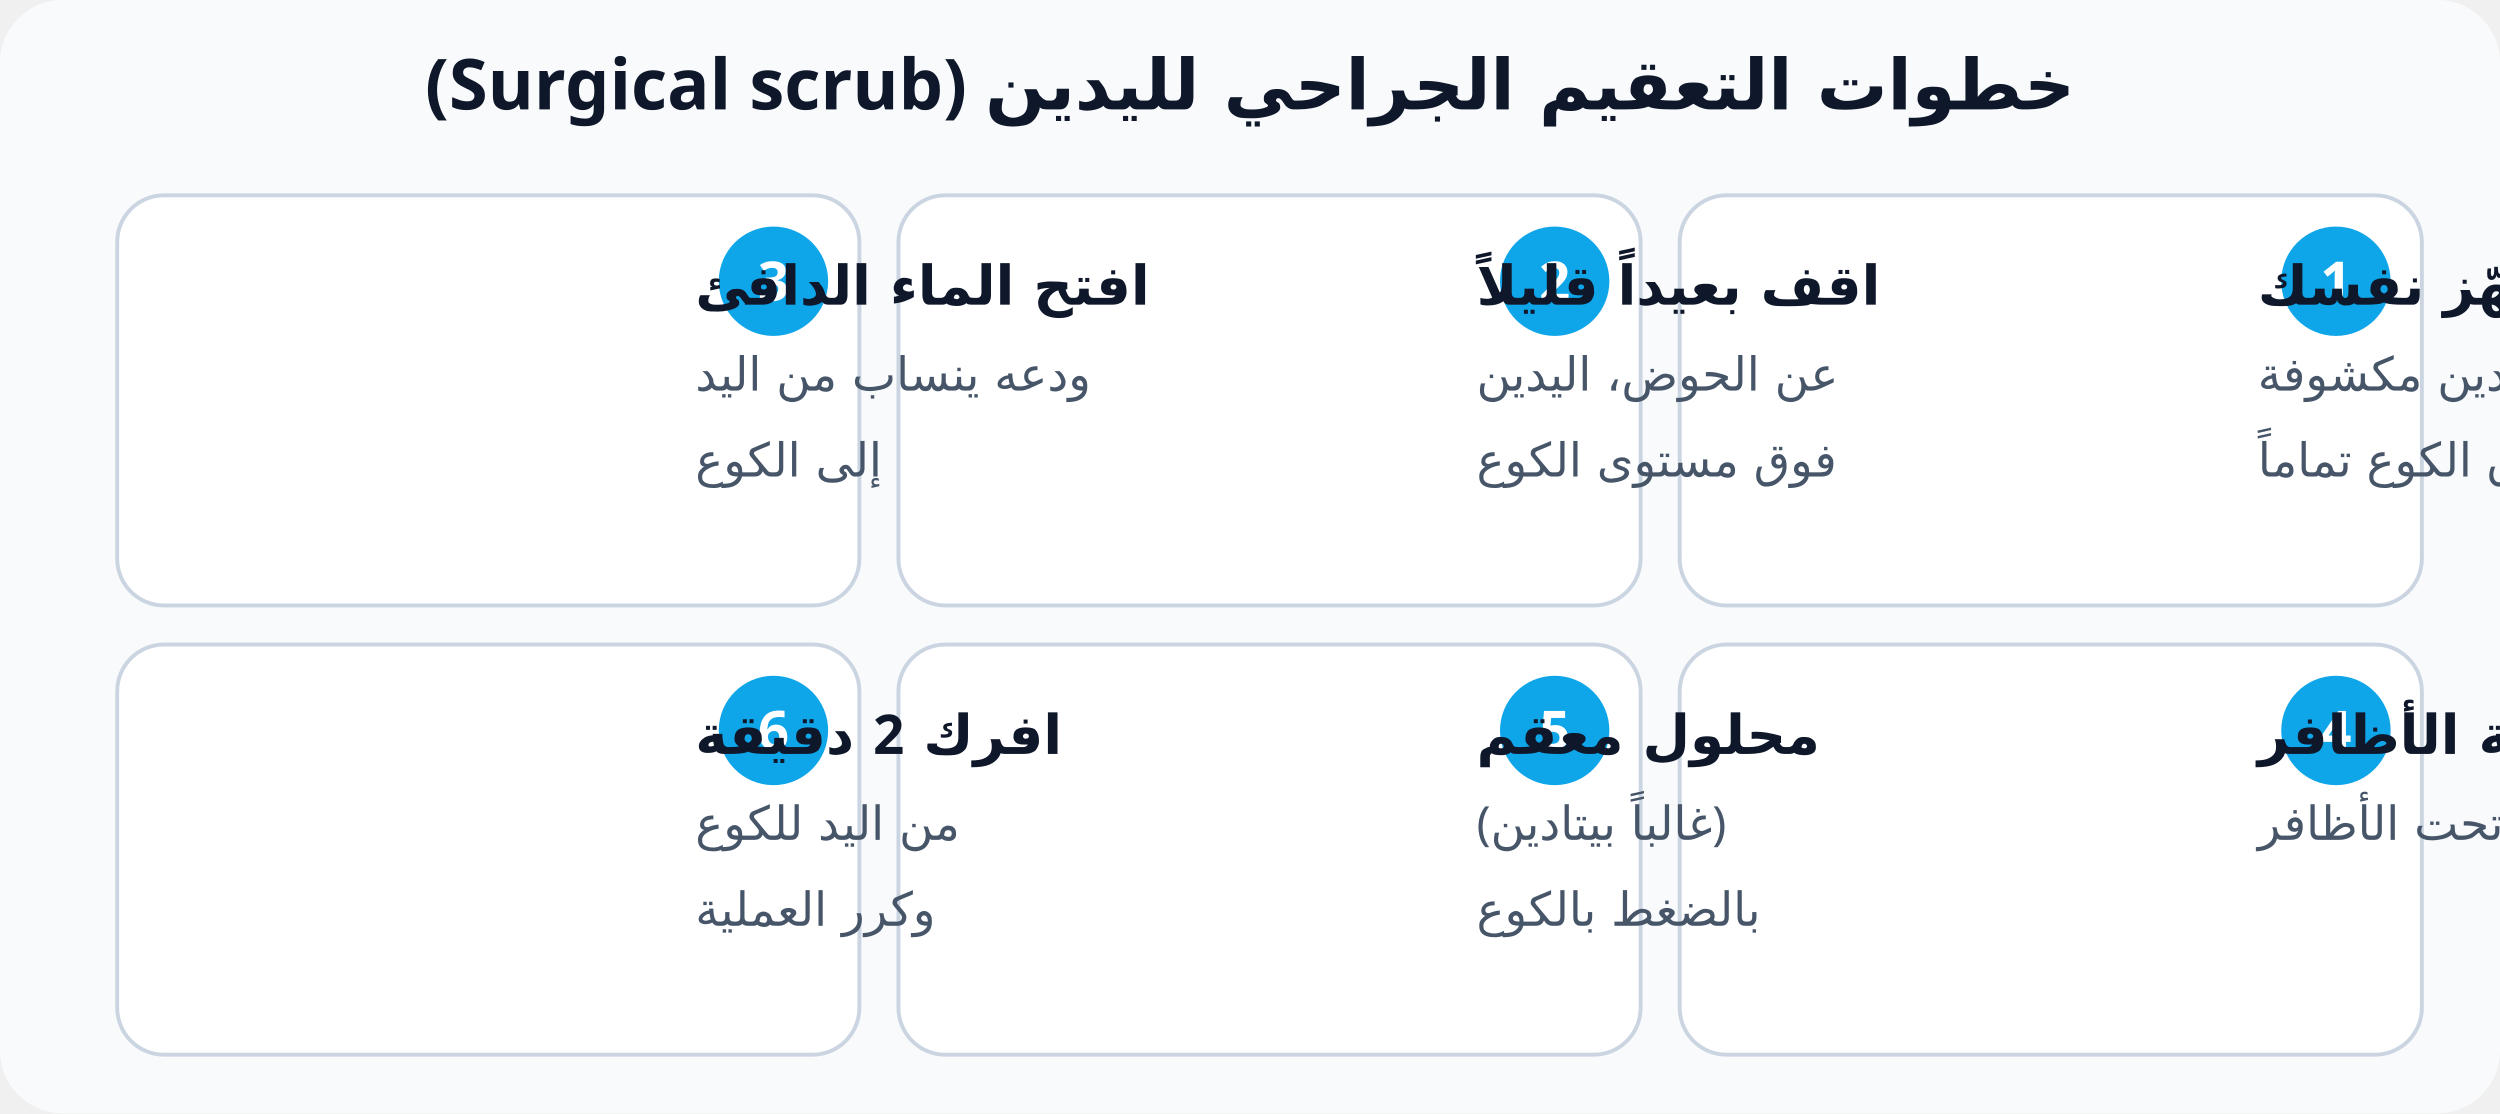
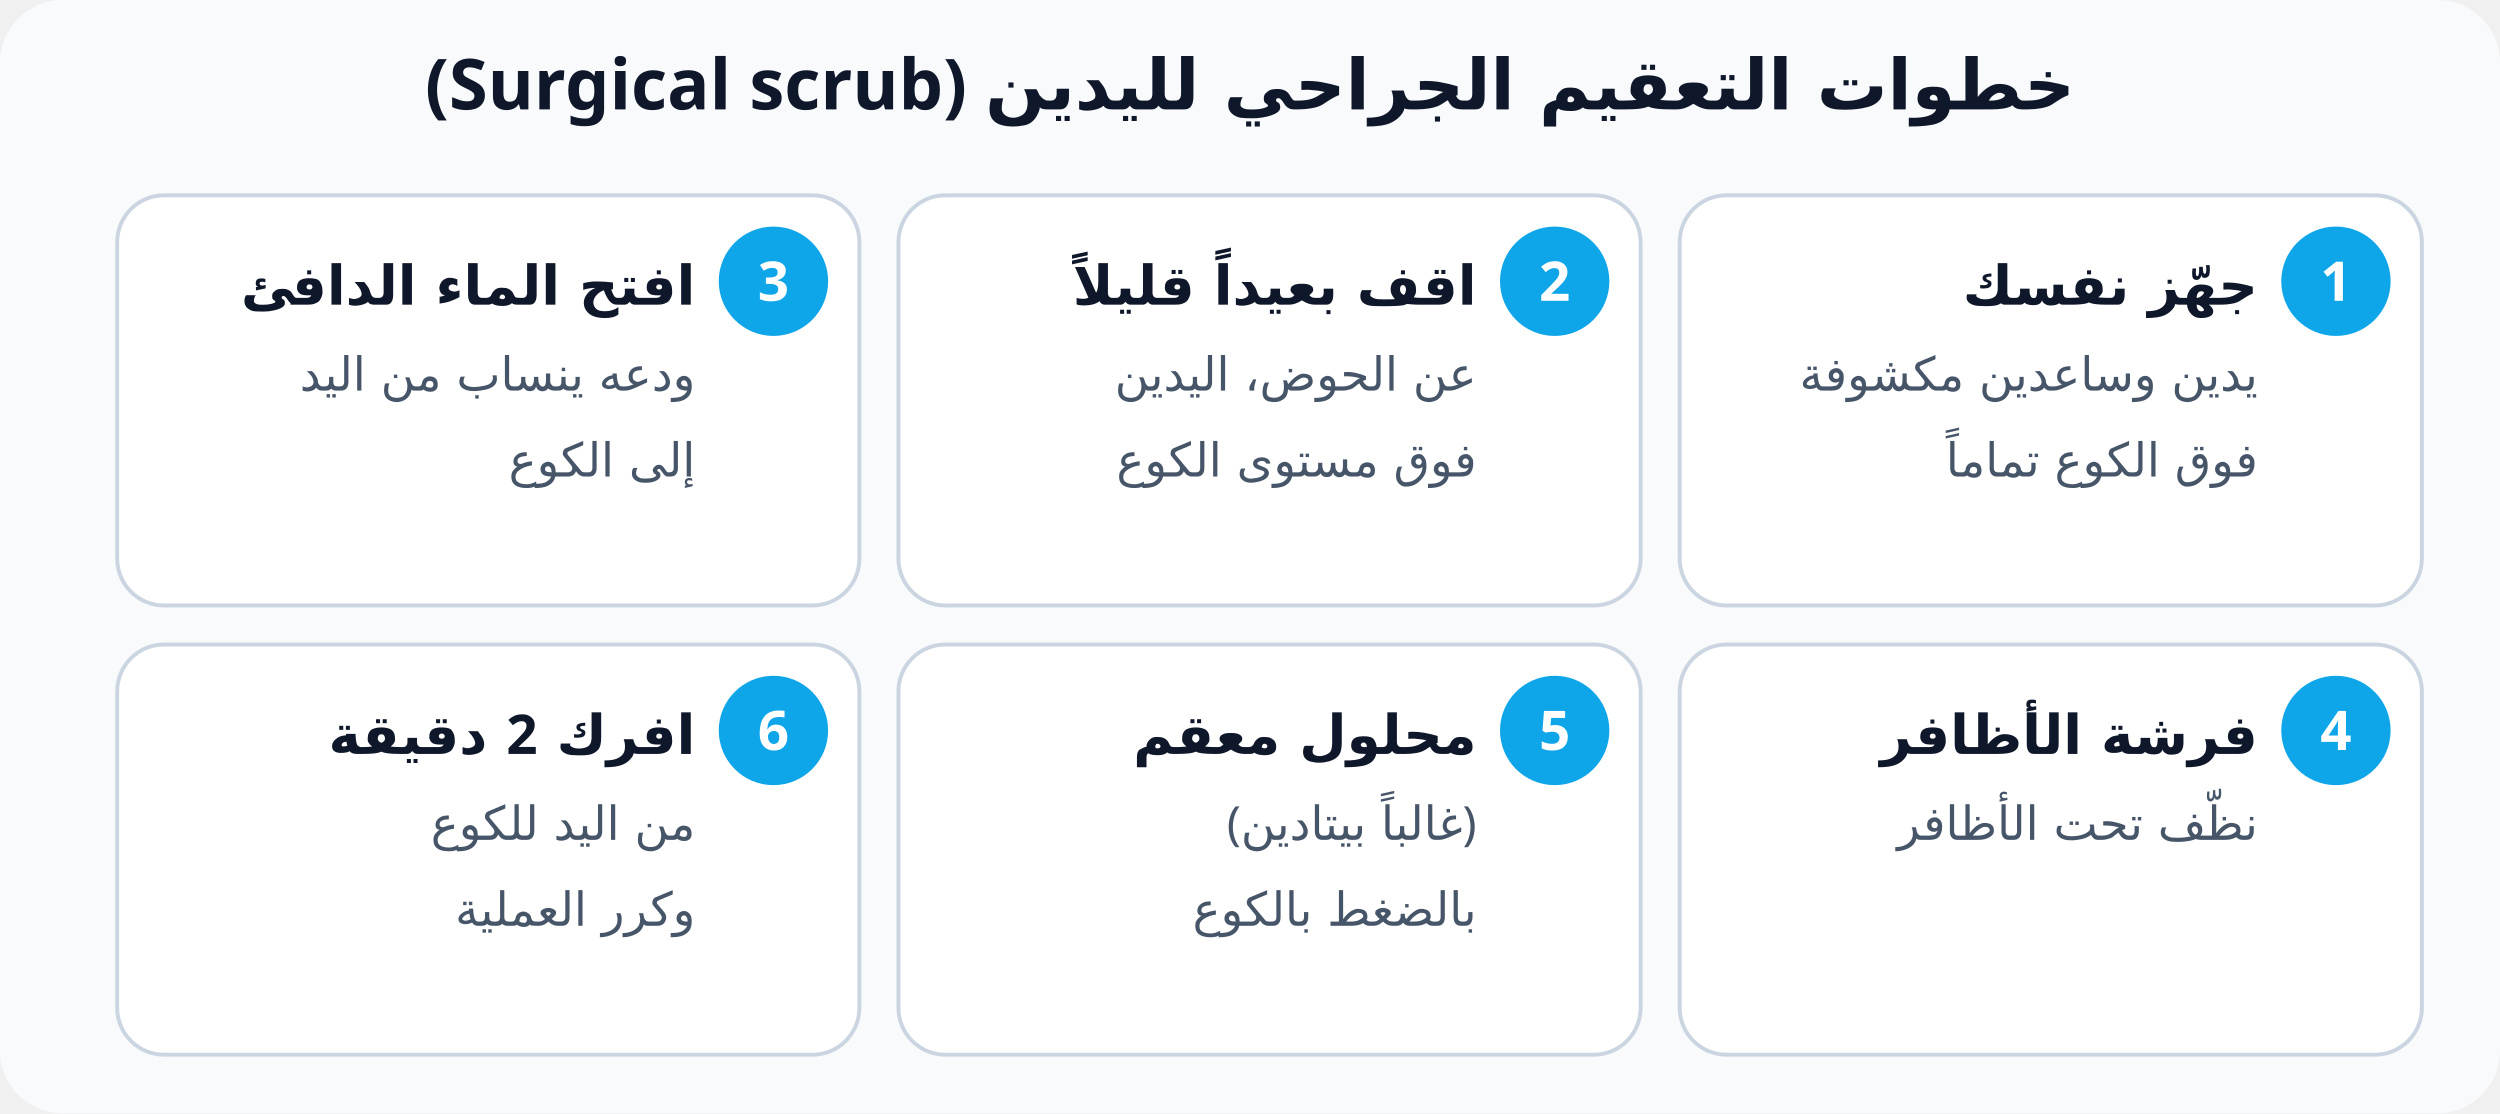
<svg xmlns="http://www.w3.org/2000/svg" viewBox="0 0 640 285" font-family="Cairo, Tahoma, sans-serif" direction="rtl">
  <rect width="640" height="285" rx="16" fill="#f8fafc" />
  <text x="320" y="28" text-anchor="middle" font-size="18" font-weight="800" fill="#0f172a">خطوات التعقيم الجراحي لليدين (Surgical scrub)</text>
  <rect x="430" y="50" width="190" height="105" rx="12" fill="#fff" stroke="#cbd5e1" />
  <circle cx="598" cy="72" r="14" fill="#0ea5e9" />
  <text x="598" y="77" text-anchor="middle" font-size="14" font-weight="800" fill="#fff">1</text>
-   <text x="578" y="78" text-anchor="end" font-size="14" font-weight="700" fill="#0f172a">جهّز نفسك</text>
-   <text x="578" y="100" text-anchor="end" font-size="12" font-weight="400" fill="#475569">يدين وساعدين مكشوفة</text>
-   <text x="578" y="122" text-anchor="end" font-size="12" font-weight="400" fill="#475569">فوق الكوع تماماً</text>
+   <text x="578" y="78" text-anchor="start" font-size="14" font-weight="700" fill="#0f172a">جهّز نفسك</text>
+   <text x="578" y="100" text-anchor="start" font-size="12" font-weight="400" fill="#475569">يدين وساعدين مكشوفة</text>
+   <text x="578" y="122" text-anchor="start" font-size="12" font-weight="400" fill="#475569">فوق الكوع تماماً</text>
  <rect x="230" y="50" width="190" height="105" rx="12" fill="#fff" stroke="#cbd5e1" />
  <circle cx="398" cy="72" r="14" fill="#0ea5e9" />
  <text x="398" y="77" text-anchor="middle" font-size="14" font-weight="800" fill="#fff">2</text>
-   <text x="378" y="78" text-anchor="end" font-size="14" font-weight="700" fill="#0f172a">اقف بعيداً قليلاً</text>
-   <text x="378" y="100" text-anchor="end" font-size="12" font-weight="400" fill="#475569">عن الحوض، اليدين</text>
-   <text x="378" y="122" text-anchor="end" font-size="12" font-weight="400" fill="#475569">فوق مستوى الكوع</text>
+   <text x="378" y="78" text-anchor="start" font-size="14" font-weight="700" fill="#0f172a">اقف بعيداً قليلاً</text>
+   <text x="378" y="100" text-anchor="start" font-size="12" font-weight="400" fill="#475569">عن الحوض، اليدين</text>
+   <text x="378" y="122" text-anchor="start" font-size="12" font-weight="400" fill="#475569">فوق مستوى الكوع</text>
  <rect x="30" y="50" width="190" height="105" rx="12" fill="#fff" stroke="#cbd5e1" />
  <circle cx="198" cy="72" r="14" fill="#0ea5e9" />
  <text x="198" y="77" text-anchor="middle" font-size="14" font-weight="800" fill="#fff">3</text>
-   <text x="178" y="78" text-anchor="end" font-size="14" font-weight="700" fill="#0f172a">افتح الماء الدافئ</text>
-   <text x="178" y="100" text-anchor="end" font-size="12" font-weight="400" fill="#475569">ودعه ينساب من اليد</text>
-   <text x="178" y="122" text-anchor="end" font-size="12" font-weight="400" fill="#475569">إلى الكوع</text>
+   <text x="178" y="78" text-anchor="start" font-size="14" font-weight="700" fill="#0f172a">افتح الماء الدافئ</text>
+   <text x="178" y="100" text-anchor="start" font-size="12" font-weight="400" fill="#475569">ودعه ينساب من اليد</text>
+   <text x="178" y="122" text-anchor="start" font-size="12" font-weight="400" fill="#475569">إلى الكوع</text>
  <rect x="430" y="165" width="190" height="105" rx="12" fill="#fff" stroke="#cbd5e1" />
  <circle cx="598" cy="187" r="14" fill="#0ea5e9" />
  <text x="598" y="192" text-anchor="middle" font-size="14" font-weight="800" fill="#fff">4</text>
-   <text x="578" y="193" text-anchor="end" font-size="14" font-weight="700" fill="#0f172a">فرشة الأظافر</text>
-   <text x="578" y="215" text-anchor="end" font-size="12" font-weight="400" fill="#475569">نظّف تحت الأظافر</text>
+   <text x="578" y="193" text-anchor="start" font-size="14" font-weight="700" fill="#0f172a">فرشة الأظافر</text>
+   <text x="578" y="215" text-anchor="start" font-size="12" font-weight="400" fill="#475569">نظّف تحت الأظافر</text>
  <rect x="230" y="165" width="190" height="105" rx="12" fill="#fff" stroke="#cbd5e1" />
  <circle cx="398" cy="187" r="14" fill="#0ea5e9" />
  <text x="398" y="192" text-anchor="middle" font-size="14" font-weight="800" fill="#fff">5</text>
-   <text x="378" y="193" text-anchor="end" font-size="14" font-weight="700" fill="#0f172a">محلول معقم</text>
-   <text x="378" y="215" text-anchor="end" font-size="12" font-weight="400" fill="#475569">(غالباً بيتادين)</text>
-   <text x="378" y="237" text-anchor="end" font-size="12" font-weight="400" fill="#475569">بالضغط بالكوع</text>
+   <text x="378" y="193" text-anchor="start" font-size="14" font-weight="700" fill="#0f172a">محلول معقم</text>
+   <text x="378" y="215" text-anchor="start" font-size="12" font-weight="400" fill="#475569">(غالباً بيتادين)</text>
+   <text x="378" y="237" text-anchor="start" font-size="12" font-weight="400" fill="#475569">بالضغط بالكوع</text>
  <rect x="30" y="165" width="190" height="105" rx="12" fill="#fff" stroke="#cbd5e1" />
  <circle cx="198" cy="187" r="14" fill="#0ea5e9" />
  <text x="198" y="192" text-anchor="middle" font-size="14" font-weight="800" fill="#fff">6</text>
-   <text x="178" y="193" text-anchor="end" font-size="14" font-weight="700" fill="#0f172a">افرك 2 دقيقة</text>
-   <text x="178" y="215" text-anchor="end" font-size="12" font-weight="400" fill="#475569">من اليد للكوع</text>
-   <text x="178" y="237" text-anchor="end" font-size="12" font-weight="400" fill="#475569">وكرر العملية</text>
+   <text x="178" y="193" text-anchor="start" font-size="14" font-weight="700" fill="#0f172a">افرك 2 دقيقة</text>
+   <text x="178" y="215" text-anchor="start" font-size="12" font-weight="400" fill="#475569">من اليد للكوع</text>
+   <text x="178" y="237" text-anchor="start" font-size="12" font-weight="400" fill="#475569">وكرر العملية</text>
</svg>
